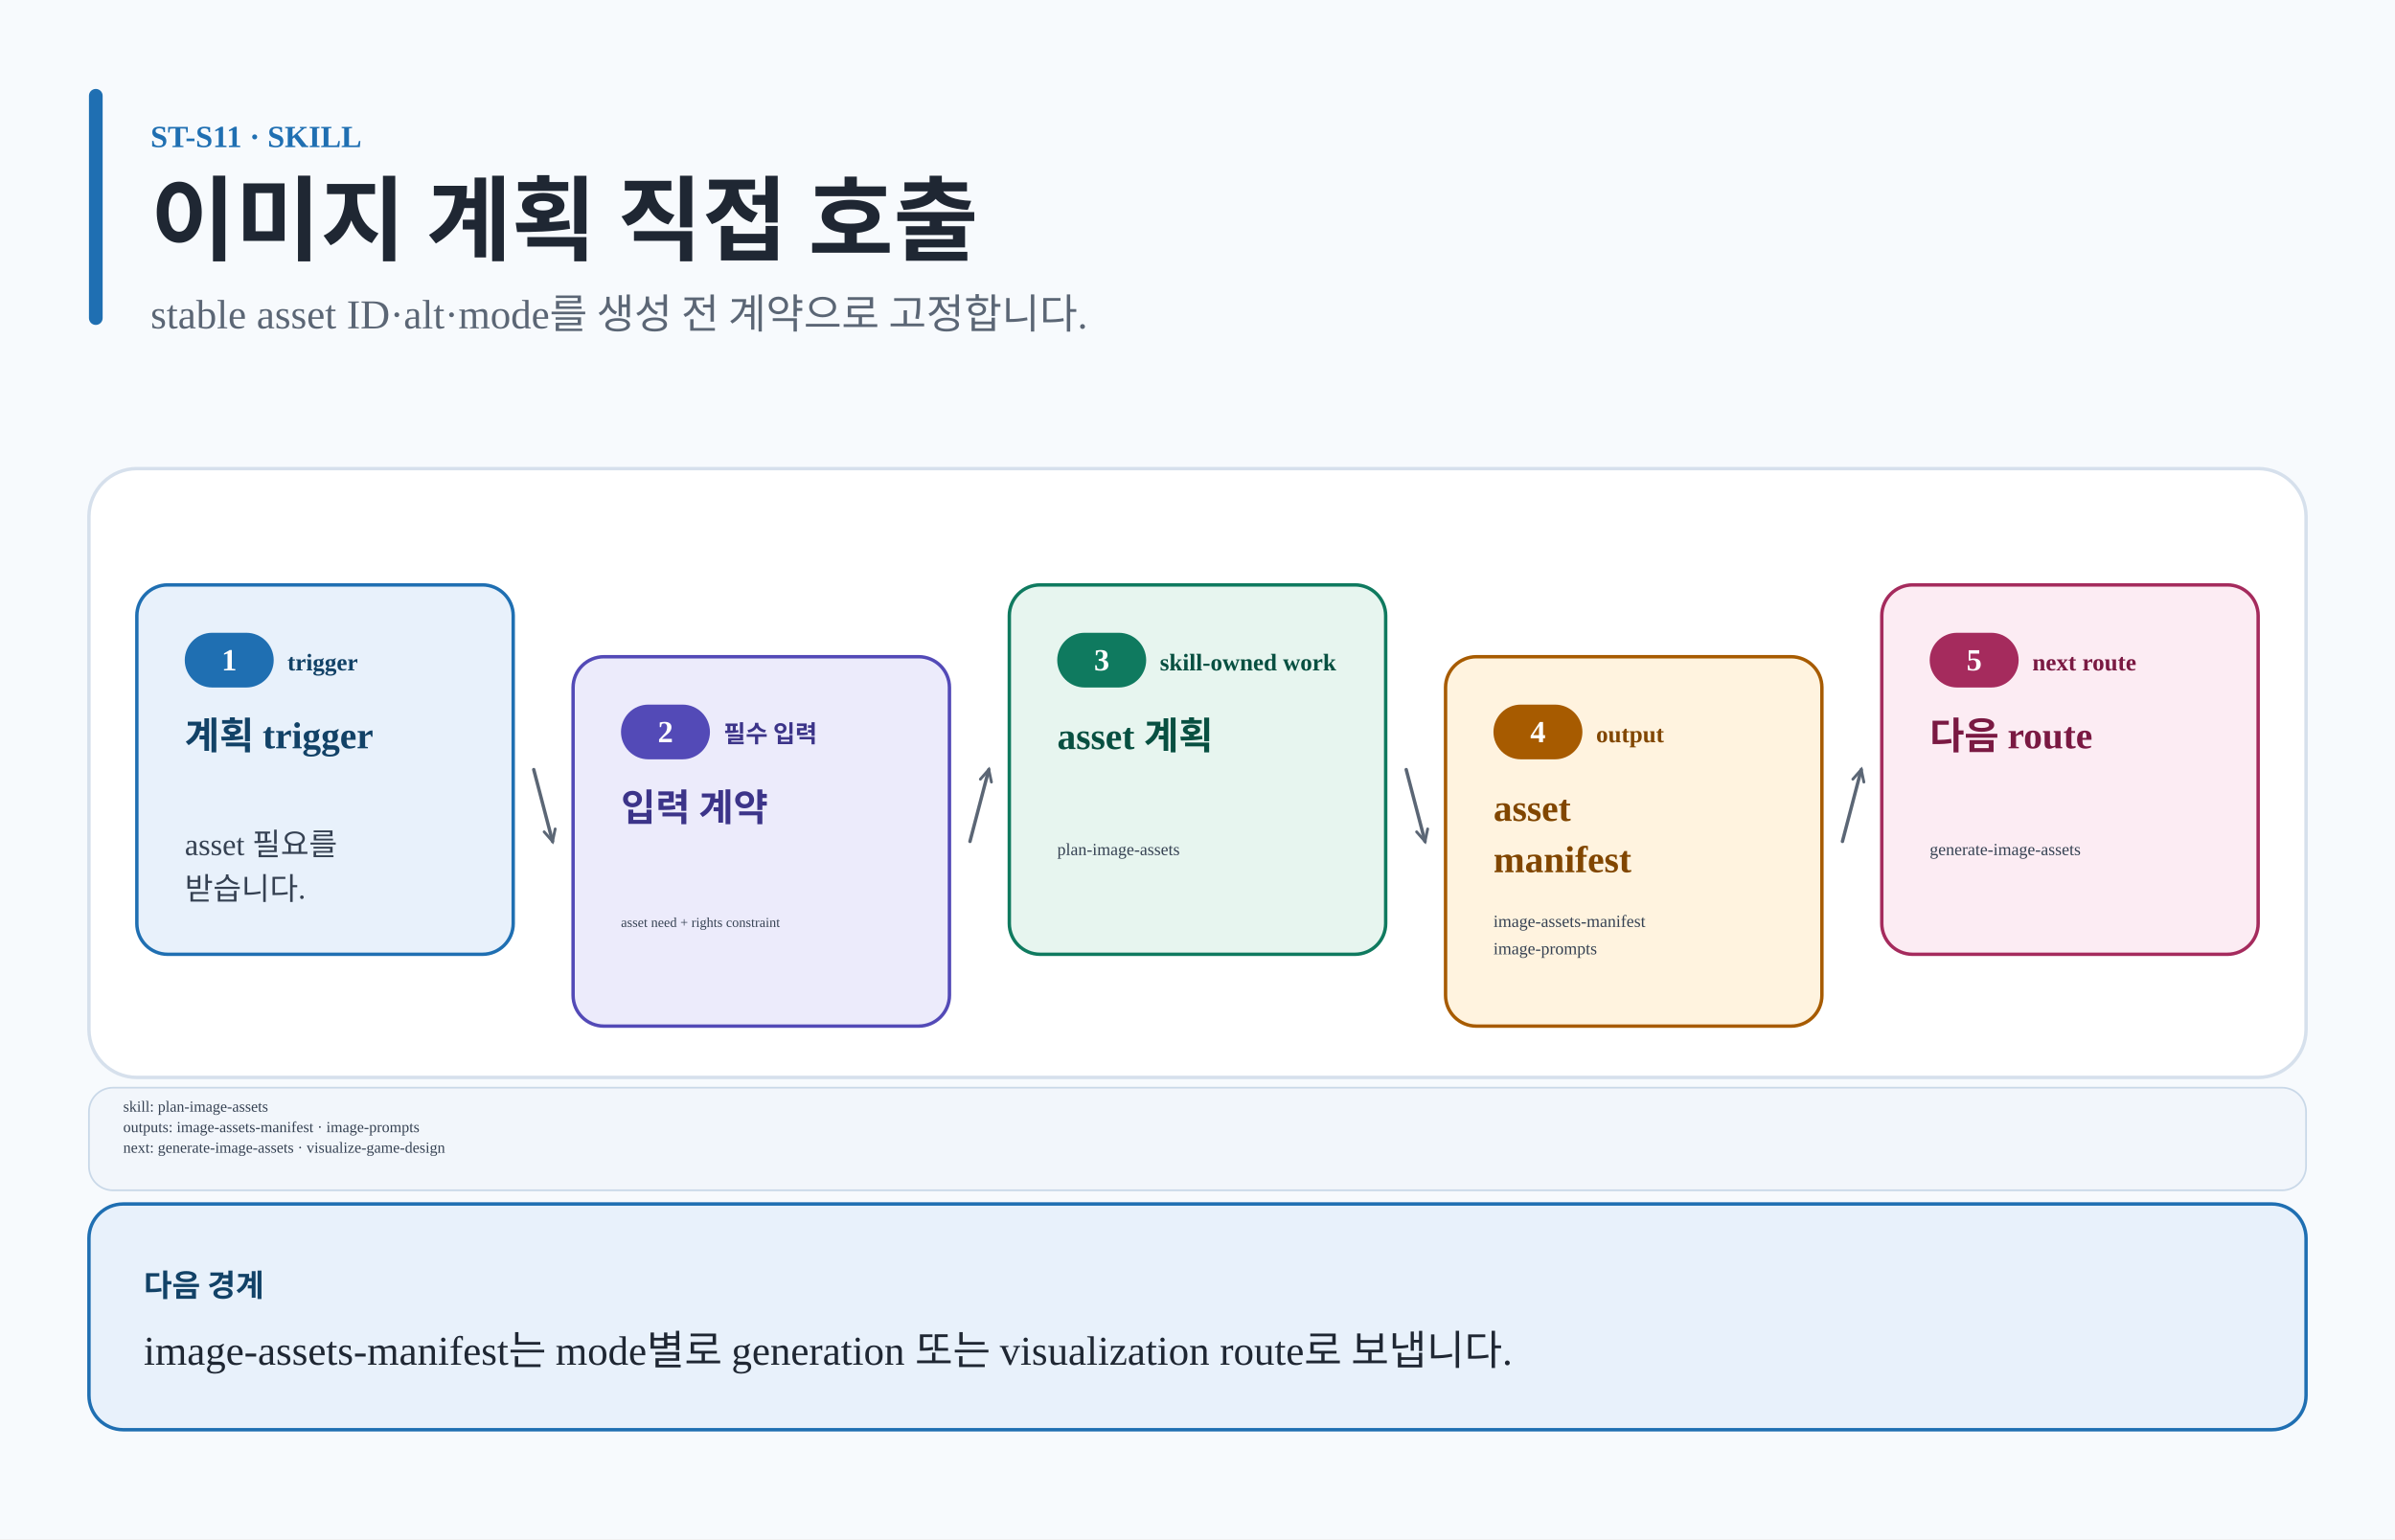
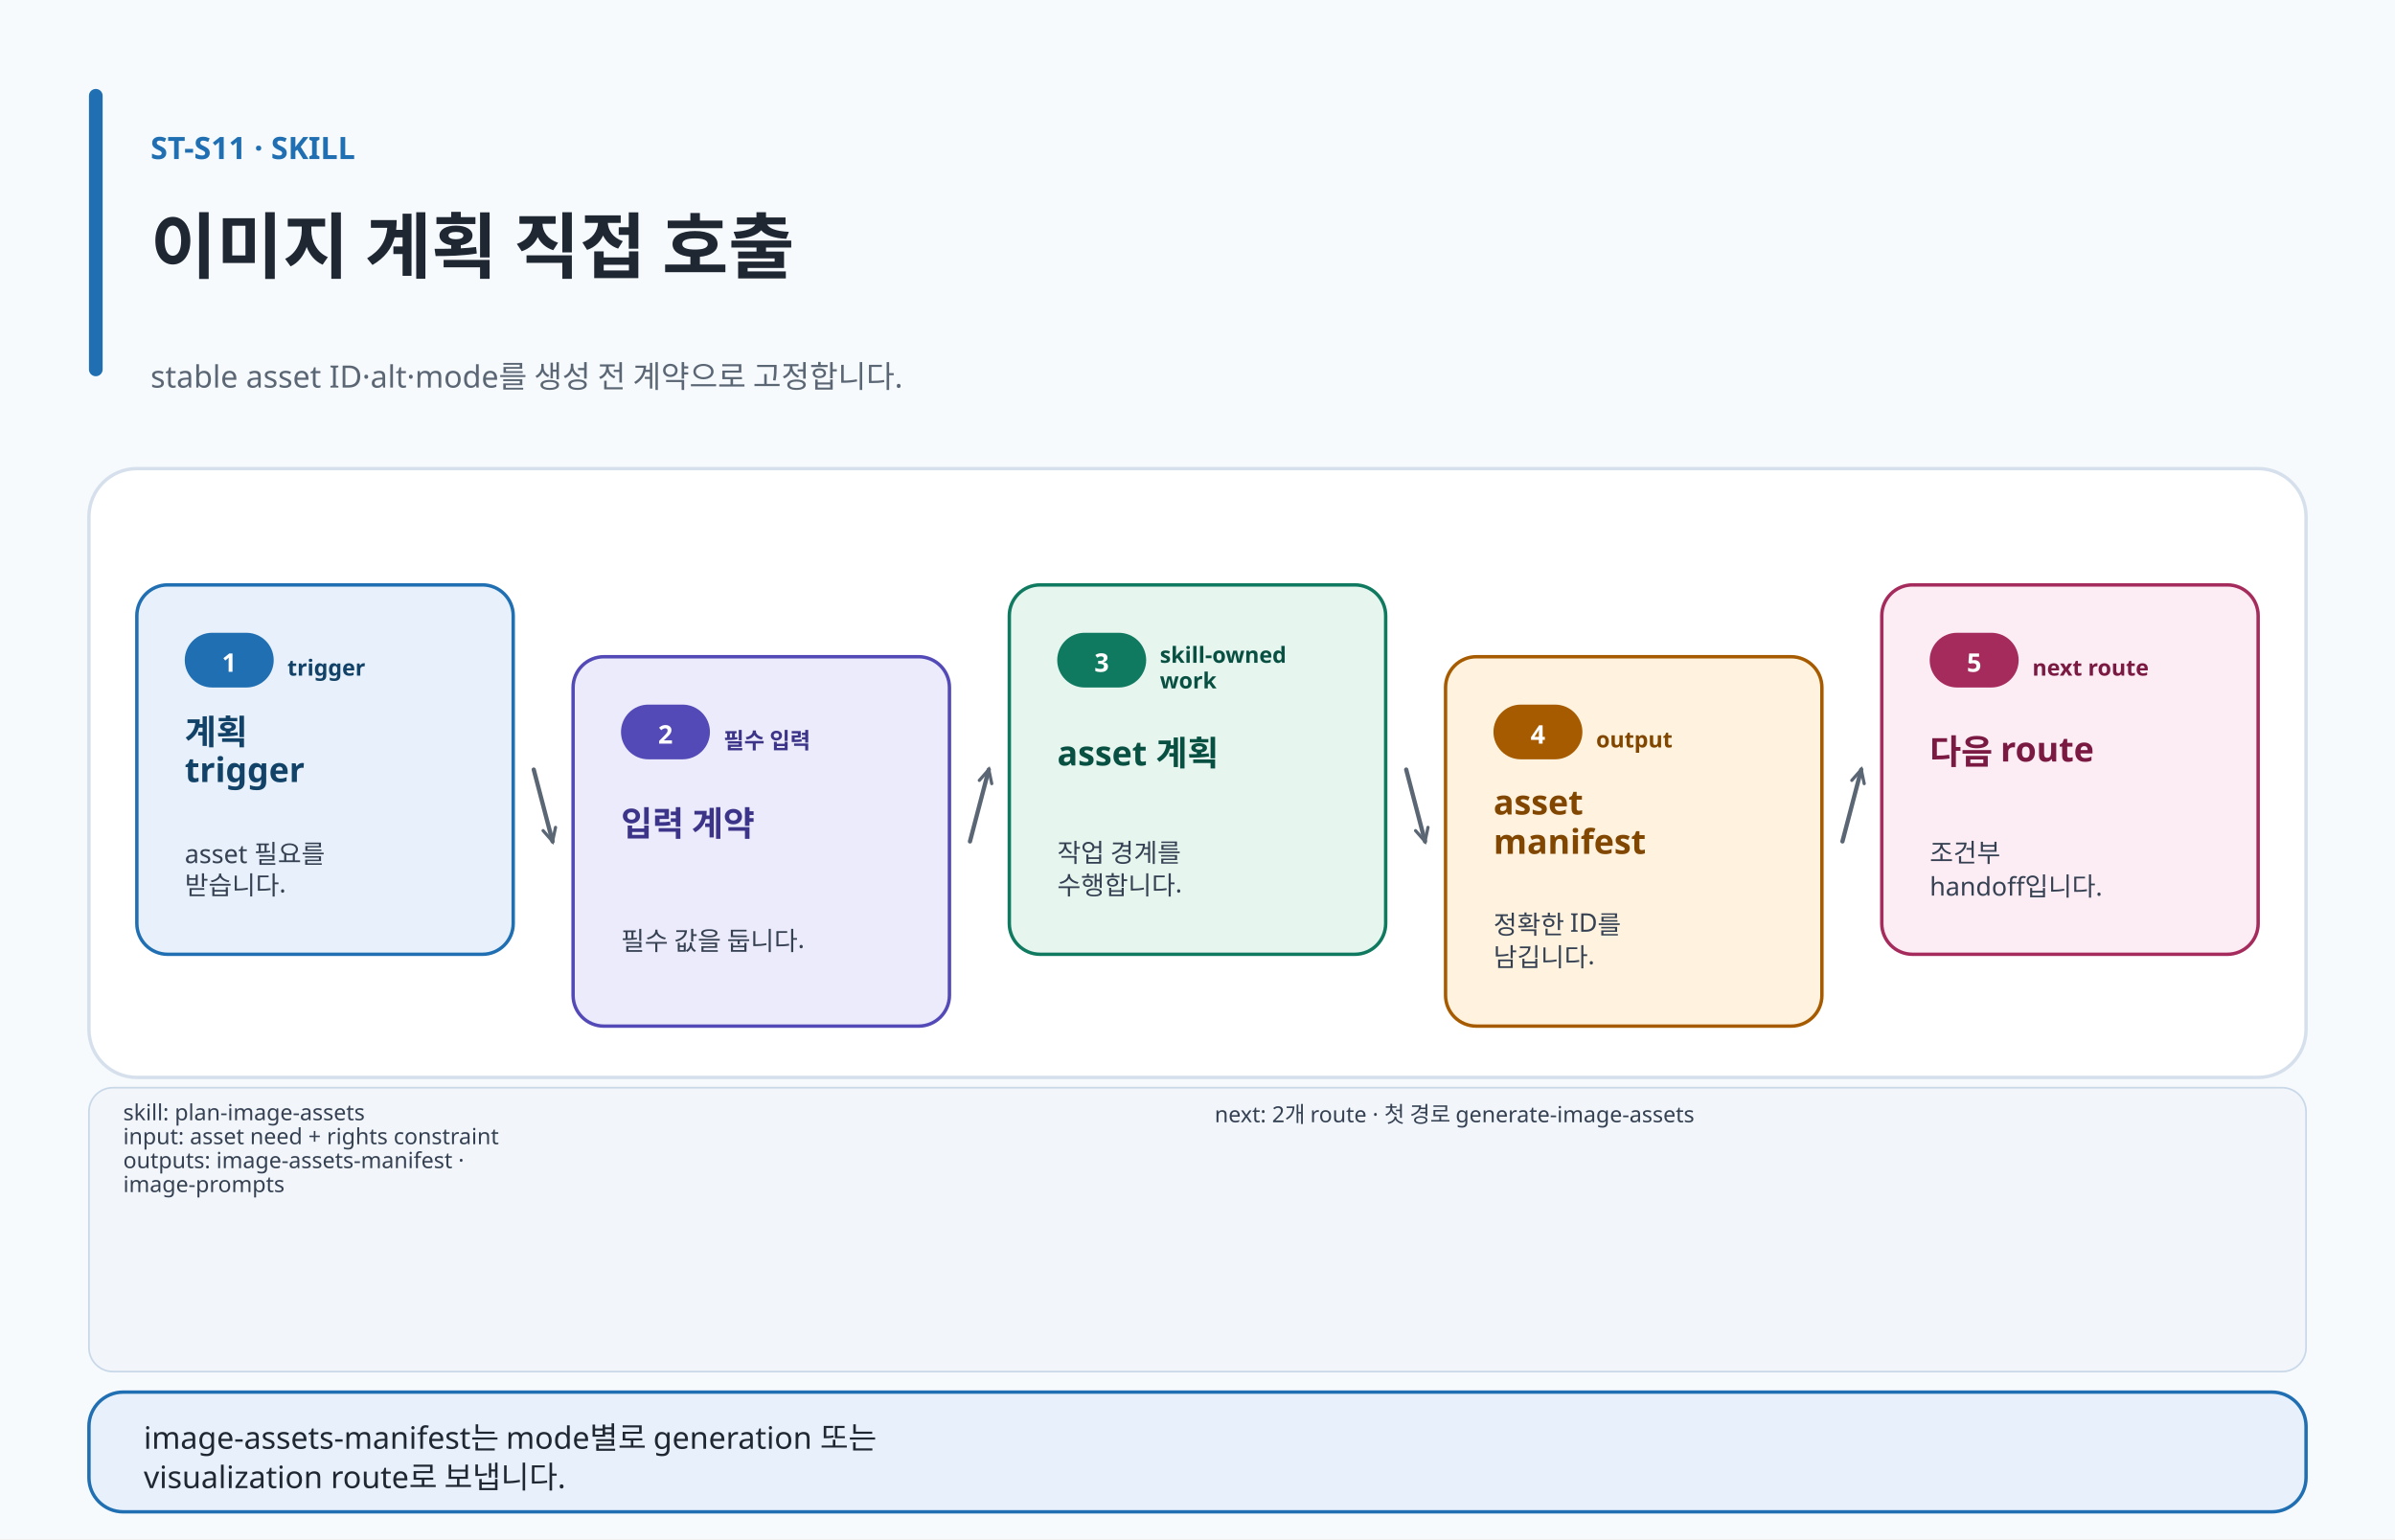
- <svg xmlns="http://www.w3.org/2000/svg" viewBox="0 0 1400 900" width="1400" height="900" role="img" aria-label="이미지 자산 계획 직접 호출 흐름">
+ <svg xmlns="http://www.w3.org/2000/svg" viewBox="0 0 1400 900" width="1400" height="900" role="img" aria-label="이미지 자산 계획 직접 호출 흐름" style="font-family:Pretendard,'Apple SD Gothic Neo','Malgun Gothic','Noto Sans KR',sans-serif">
  <defs>
-     <marker id="open-arrow" viewBox="0 0 12 12" refX="10" refY="6" markerWidth="10" markerHeight="10" markerUnits="userSpaceOnUse" orient="auto">
+     <marker id="open-arrow" viewBox="0 0 12 12" refX="10" refY="6" markerWidth="11.25" markerHeight="11.25" markerUnits="userSpaceOnUse" orient="auto">
      <path d="M 2 2 L 10 6 L 2 10" fill="none" stroke="#5B6675" stroke-width="2" stroke-linecap="round" />
    </marker>
  </defs>
  <rect width="1400" height="900" fill="#F7FAFD" />
-   <rect x="52" y="52" width="8" height="138" rx="4" fill="#1F6FB2" />
-   <text x="88" y="86" fill="#1F6FB2" font-size="18" font-weight="700">ST-S11 · SKILL</text>
-   <text x="88" y="148" fill="#1F2733" font-size="54" font-weight="700">이미지 계획 직접 호출</text>
-   <text x="88" y="192" fill="#5B6675" font-size="24">stable asset ID·alt·mode를 생성 전 계약으로 고정합니다.</text>
+   <rect x="52" y="52" width="8" height="168" rx="4" fill="#1F6FB2" />
+   <text data-text-role="eyebrow" x="88" y="86" text-anchor="start" dominant-baseline="central" fill="#1F6FB2" font-size="18" font-weight="700">
+     <tspan x="88" dy="0">ST-S11 · SKILL</tspan>
+   </text>
+   <text data-text-role="title" x="88" y="141" text-anchor="start" dominant-baseline="central" fill="#1F2733" font-size="42" font-weight="700">
+     <tspan x="88" dy="0">이미지 계획 직접 호출</tspan>
+   </text>
+   <text data-text-role="description" x="88" y="218" text-anchor="start" dominant-baseline="central" fill="#5B6675" font-size="18" font-weight="400">
+     <tspan x="88" dy="0">stable asset ID·alt·mode를 생성 전 계약으로 고정합니다.</tspan>
+   </text>
  <rect x="52" y="274" width="1296" height="356" rx="28" fill="#FFFFFF" stroke="#D6E0EC" stroke-width="2" />
-   <path d="M 312 450 L 323 492" fill="none" stroke="#5B6675" stroke-width="2" stroke-linecap="round" marker-end="url(#open-arrow)" />
-   <path d="M 567 492 L 578 450" fill="none" stroke="#5B6675" stroke-width="2" stroke-linecap="round" marker-end="url(#open-arrow)" />
-   <path d="M 822 450 L 833 492" fill="none" stroke="#5B6675" stroke-width="2" stroke-linecap="round" marker-end="url(#open-arrow)" />
-   <path d="M 1077 492 L 1088 450" fill="none" stroke="#5B6675" stroke-width="2" stroke-linecap="round" marker-end="url(#open-arrow)" />
+   <path d="M 312 450 L 323 492" fill="none" stroke="#5B6675" stroke-width="2.5" stroke-linecap="round" marker-end="url(#open-arrow)" />
+   <path d="M 567 492 L 578 450" fill="none" stroke="#5B6675" stroke-width="2.5" stroke-linecap="round" marker-end="url(#open-arrow)" />
+   <path d="M 822 450 L 833 492" fill="none" stroke="#5B6675" stroke-width="2.5" stroke-linecap="round" marker-end="url(#open-arrow)" />
+   <path d="M 1077 492 L 1088 450" fill="none" stroke="#5B6675" stroke-width="2.5" stroke-linecap="round" marker-end="url(#open-arrow)" />
  <g aria-label="읽기 순서 1: 계획 trigger">
    <rect x="80" y="342" width="220" height="216" rx="18" fill="#E8F1FB" stroke="#1F6FB2" stroke-width="2" />
    <rect x="108" y="370" width="52" height="32" rx="16" fill="#1F6FB2" />
-     <text x="134" y="392" text-anchor="middle" fill="#FFFFFF" font-size="18" font-weight="700">1</text>
-     <text x="168" y="392" fill="#124267" font-size="14" font-weight="700">trigger</text>
-     <text x="108" y="438" fill="#124267" font-size="22" font-weight="700">계획 trigger</text>
-     <text x="108" y="500" fill="#354152" font-size="18" font-weight="400">asset 필요를</text>
-     <text x="108" y="526" fill="#354152" font-size="18" font-weight="400">받습니다.</text>
+     <text data-text-role="caption" x="134" y="387" text-anchor="middle" dominant-baseline="central" fill="#FFFFFF" font-size="15" font-weight="700">
+       <tspan x="134" dy="0">1</tspan>
+     </text>
+     <text data-text-role="caption" x="168" y="390" text-anchor="start" dominant-baseline="central" fill="#124267" font-size="13" font-weight="700">
+       <tspan x="168" dy="0">trigger</tspan>
+     </text>
+     <text data-text-role="card-title" x="108" y="426.5" text-anchor="start" dominant-baseline="central" fill="#124267" font-size="20" font-weight="700">
+       <tspan x="108" dy="0">계획</tspan>
+       <tspan x="108" dy="23">trigger</tspan>
+     </text>
+     <text data-text-role="card-body" x="108" y="497.5" text-anchor="start" dominant-baseline="central" fill="#354152" font-size="15" font-weight="400">
+       <tspan x="108" dy="0">asset 필요를</tspan>
+       <tspan x="108" dy="19">받습니다.</tspan>
+     </text>
  </g>
  <g aria-label="읽기 순서 2: 입력 계약">
    <rect x="335" y="384" width="220" height="216" rx="18" fill="#ECEBFB" stroke="#534AB7" stroke-width="2" />
    <rect x="363" y="412" width="52" height="32" rx="16" fill="#534AB7" />
-     <text x="389" y="434" text-anchor="middle" fill="#FFFFFF" font-size="18" font-weight="700">2</text>
-     <text x="423" y="434" fill="#3C3489" font-size="14" font-weight="700">필수 입력</text>
-     <text x="363" y="480" fill="#3C3489" font-size="22" font-weight="700">입력 계약</text>
-     <text x="363" y="542" fill="#354152" font-size="8" textLength="164" lengthAdjust="spacingAndGlyphs">asset need + rights constraint</text>
+     <text data-text-role="caption" x="389" y="429" text-anchor="middle" dominant-baseline="central" fill="#FFFFFF" font-size="15" font-weight="700">
+       <tspan x="389" dy="0">2</tspan>
+     </text>
+     <text data-text-role="caption" x="423" y="432" text-anchor="start" dominant-baseline="central" fill="#3C3489" font-size="13" font-weight="700">
+       <tspan x="423" dy="0">필수 입력</tspan>
+     </text>
+     <text data-text-role="card-title" x="363" y="480" text-anchor="start" dominant-baseline="central" fill="#3C3489" font-size="20" font-weight="700">
+       <tspan x="363" dy="0">입력 계약</tspan>
+     </text>
+     <text data-text-role="card-body" x="363" y="549" text-anchor="start" dominant-baseline="central" fill="#354152" font-size="15" font-weight="400">
+       <tspan x="363" dy="0">필수 값을 둡니다.</tspan>
+     </text>
  </g>
  <g aria-label="읽기 순서 3: asset 계획">
    <rect x="590" y="342" width="220" height="216" rx="18" fill="#E7F5EF" stroke="#0F7A5F" stroke-width="2" />
    <rect x="618" y="370" width="52" height="32" rx="16" fill="#0F7A5F" />
-     <text x="644" y="392" text-anchor="middle" fill="#FFFFFF" font-size="18" font-weight="700">3</text>
-     <text x="678" y="392" fill="#085041" font-size="14" font-weight="700">skill-owned work</text>
-     <text x="618" y="438" fill="#085041" font-size="22" font-weight="700">asset 계획</text>
-     <text x="618" y="500" fill="#354152" font-size="10" textLength="164" lengthAdjust="spacingAndGlyphs">plan-image-assets</text>
+     <text data-text-role="caption" x="644" y="387" text-anchor="middle" dominant-baseline="central" fill="#FFFFFF" font-size="15" font-weight="700">
+       <tspan x="644" dy="0">3</tspan>
+     </text>
+     <text data-text-role="caption" x="678" y="382.5" text-anchor="start" dominant-baseline="central" fill="#085041" font-size="13" font-weight="700">
+       <tspan x="678" dy="0">skill-owned</tspan>
+       <tspan x="678" dy="15">work</tspan>
+     </text>
+     <text data-text-role="card-title" x="618" y="438" text-anchor="start" dominant-baseline="central" fill="#085041" font-size="20" font-weight="700">
+       <tspan x="618" dy="0">asset 계획</tspan>
+     </text>
+     <text data-text-role="card-body" x="618" y="497.5" text-anchor="start" dominant-baseline="central" fill="#354152" font-size="15" font-weight="400">
+       <tspan x="618" dy="0">작업 경계를</tspan>
+       <tspan x="618" dy="19">수행합니다.</tspan>
+     </text>
  </g>
  <g aria-label="읽기 순서 4: asset manifest">
    <rect x="845" y="384" width="220" height="216" rx="18" fill="#FFF3DF" stroke="#A75B00" stroke-width="2" />
    <rect x="873" y="412" width="52" height="32" rx="16" fill="#A75B00" />
-     <text x="899" y="434" text-anchor="middle" fill="#FFFFFF" font-size="18" font-weight="700">4</text>
-     <text x="933" y="434" fill="#814600" font-size="14" font-weight="700">output</text>
-     <text x="873" y="480" fill="#814600" font-size="22" font-weight="700">asset</text>
-     <text x="873" y="510" fill="#814600" font-size="22" font-weight="700">manifest</text>
-     <text x="873" y="542" fill="#354152" font-size="10" textLength="164" lengthAdjust="spacingAndGlyphs">image-assets-manifest</text>
-     <text x="873" y="558" fill="#354152" font-size="10" textLength="164" lengthAdjust="spacingAndGlyphs">image-prompts</text>
+     <text data-text-role="caption" x="899" y="429" text-anchor="middle" dominant-baseline="central" fill="#FFFFFF" font-size="15" font-weight="700">
+       <tspan x="899" dy="0">4</tspan>
+     </text>
+     <text data-text-role="caption" x="933" y="432" text-anchor="start" dominant-baseline="central" fill="#814600" font-size="13" font-weight="700">
+       <tspan x="933" dy="0">output</tspan>
+     </text>
+     <text data-text-role="card-title" x="873" y="468.5" text-anchor="start" dominant-baseline="central" fill="#814600" font-size="20" font-weight="700">
+       <tspan x="873" dy="0">asset</tspan>
+       <tspan x="873" dy="23">manifest</tspan>
+     </text>
+     <text data-text-role="card-body" x="873" y="539.5" text-anchor="start" dominant-baseline="central" fill="#354152" font-size="15" font-weight="400">
+       <tspan x="873" dy="0">정확한 ID를</tspan>
+       <tspan x="873" dy="19">남깁니다.</tspan>
+     </text>
  </g>
  <g aria-label="읽기 순서 5: 다음 route">
    <rect x="1100" y="342" width="220" height="216" rx="18" fill="#FCECF3" stroke="#A52B5D" stroke-width="2" />
    <rect x="1128" y="370" width="52" height="32" rx="16" fill="#A52B5D" />
-     <text x="1154" y="392" text-anchor="middle" fill="#FFFFFF" font-size="18" font-weight="700">5</text>
-     <text x="1188" y="392" fill="#7A1942" font-size="14" font-weight="700">next route</text>
-     <text x="1128" y="438" fill="#7A1942" font-size="22" font-weight="700">다음 route</text>
-     <text x="1128" y="500" fill="#354152" font-size="10" textLength="164" lengthAdjust="spacingAndGlyphs">generate-image-assets</text>
+     <text data-text-role="caption" x="1154" y="387" text-anchor="middle" dominant-baseline="central" fill="#FFFFFF" font-size="15" font-weight="700">
+       <tspan x="1154" dy="0">5</tspan>
+     </text>
+     <text data-text-role="caption" x="1188" y="390" text-anchor="start" dominant-baseline="central" fill="#7A1942" font-size="13" font-weight="700">
+       <tspan x="1188" dy="0">next route</tspan>
+     </text>
+     <text data-text-role="card-title" x="1128" y="438" text-anchor="start" dominant-baseline="central" fill="#7A1942" font-size="20" font-weight="700">
+       <tspan x="1128" dy="0">다음 route</tspan>
+     </text>
+     <text data-text-role="card-body" x="1128" y="497.5" text-anchor="start" dominant-baseline="central" fill="#354152" font-size="15" font-weight="400">
+       <tspan x="1128" dy="0">조건부</tspan>
+       <tspan x="1128" dy="19">handoff입니다.</tspan>
+     </text>
  </g>
-   <rect x="52" y="636" width="1296" height="60" rx="14" fill="#F2F6FB" stroke="#C9D8E8" stroke-width="1" />
-   <text x="72" y="650" fill="#354152" font-size="9">skill: plan-image-assets</text>
-   <text x="72" y="662" fill="#354152" font-size="9">outputs: image-assets-manifest · image-prompts</text>
-   <text x="72" y="674" fill="#354152" font-size="9">next: generate-image-assets · visualize-game-design</text>
-   <rect x="52" y="704" width="1296" height="132" rx="20" fill="#E8F1FB" stroke="#1F6FB2" stroke-width="2" />
-   <text x="84" y="758" fill="#124267" font-size="18" font-weight="700">다음 경계</text>
-   <text x="84" y="798" fill="#1F2733" font-size="24">image-assets-manifest는 mode별로 generation 또는 visualization route로 보냅니다.</text>
+   <rect x="52" y="636" width="1296" height="166" rx="14" fill="#F2F6FB" stroke="#C9D8E8" stroke-width="1" />
+   <text data-text-role="semantic-rail" x="72" y="650" text-anchor="start" dominant-baseline="central" fill="#354152" font-size="13" font-weight="400">
+     <tspan x="72" dy="0">skill: plan-image-assets</tspan>
+   </text>
+   <text data-text-role="semantic-rail" x="72" y="664" text-anchor="start" dominant-baseline="central" fill="#354152" font-size="13" font-weight="400">
+     <tspan x="72" dy="0">input: asset need + rights constraint</tspan>
+   </text>
+   <text data-text-role="semantic-rail" x="72" y="678" text-anchor="start" dominant-baseline="central" fill="#354152" font-size="13" font-weight="400">
+     <tspan x="72" dy="0">outputs: image-assets-manifest ·</tspan>
+     <tspan x="72" dy="14">image-prompts</tspan>
+   </text>
+   <text data-text-role="semantic-rail" x="710" y="650" text-anchor="start" dominant-baseline="central" fill="#354152" font-size="13" font-weight="400">
+     <tspan x="710" dy="0">next: 2개 route · 첫 경로 generate-image-assets</tspan>
+   </text>
+   <rect x="52" y="814" width="1296" height="70" rx="20" fill="#E8F1FB" stroke="#1F6FB2" stroke-width="2" />
+   <text data-text-role="footer" x="84" y="838.5" text-anchor="start" dominant-baseline="central" fill="#1F2733" font-size="18" font-weight="400">
+     <tspan x="84" dy="0">image-assets-manifest는 mode별로 generation 또는</tspan>
+     <tspan x="84" dy="23">visualization route로 보냅니다.</tspan>
+   </text>
</svg>
